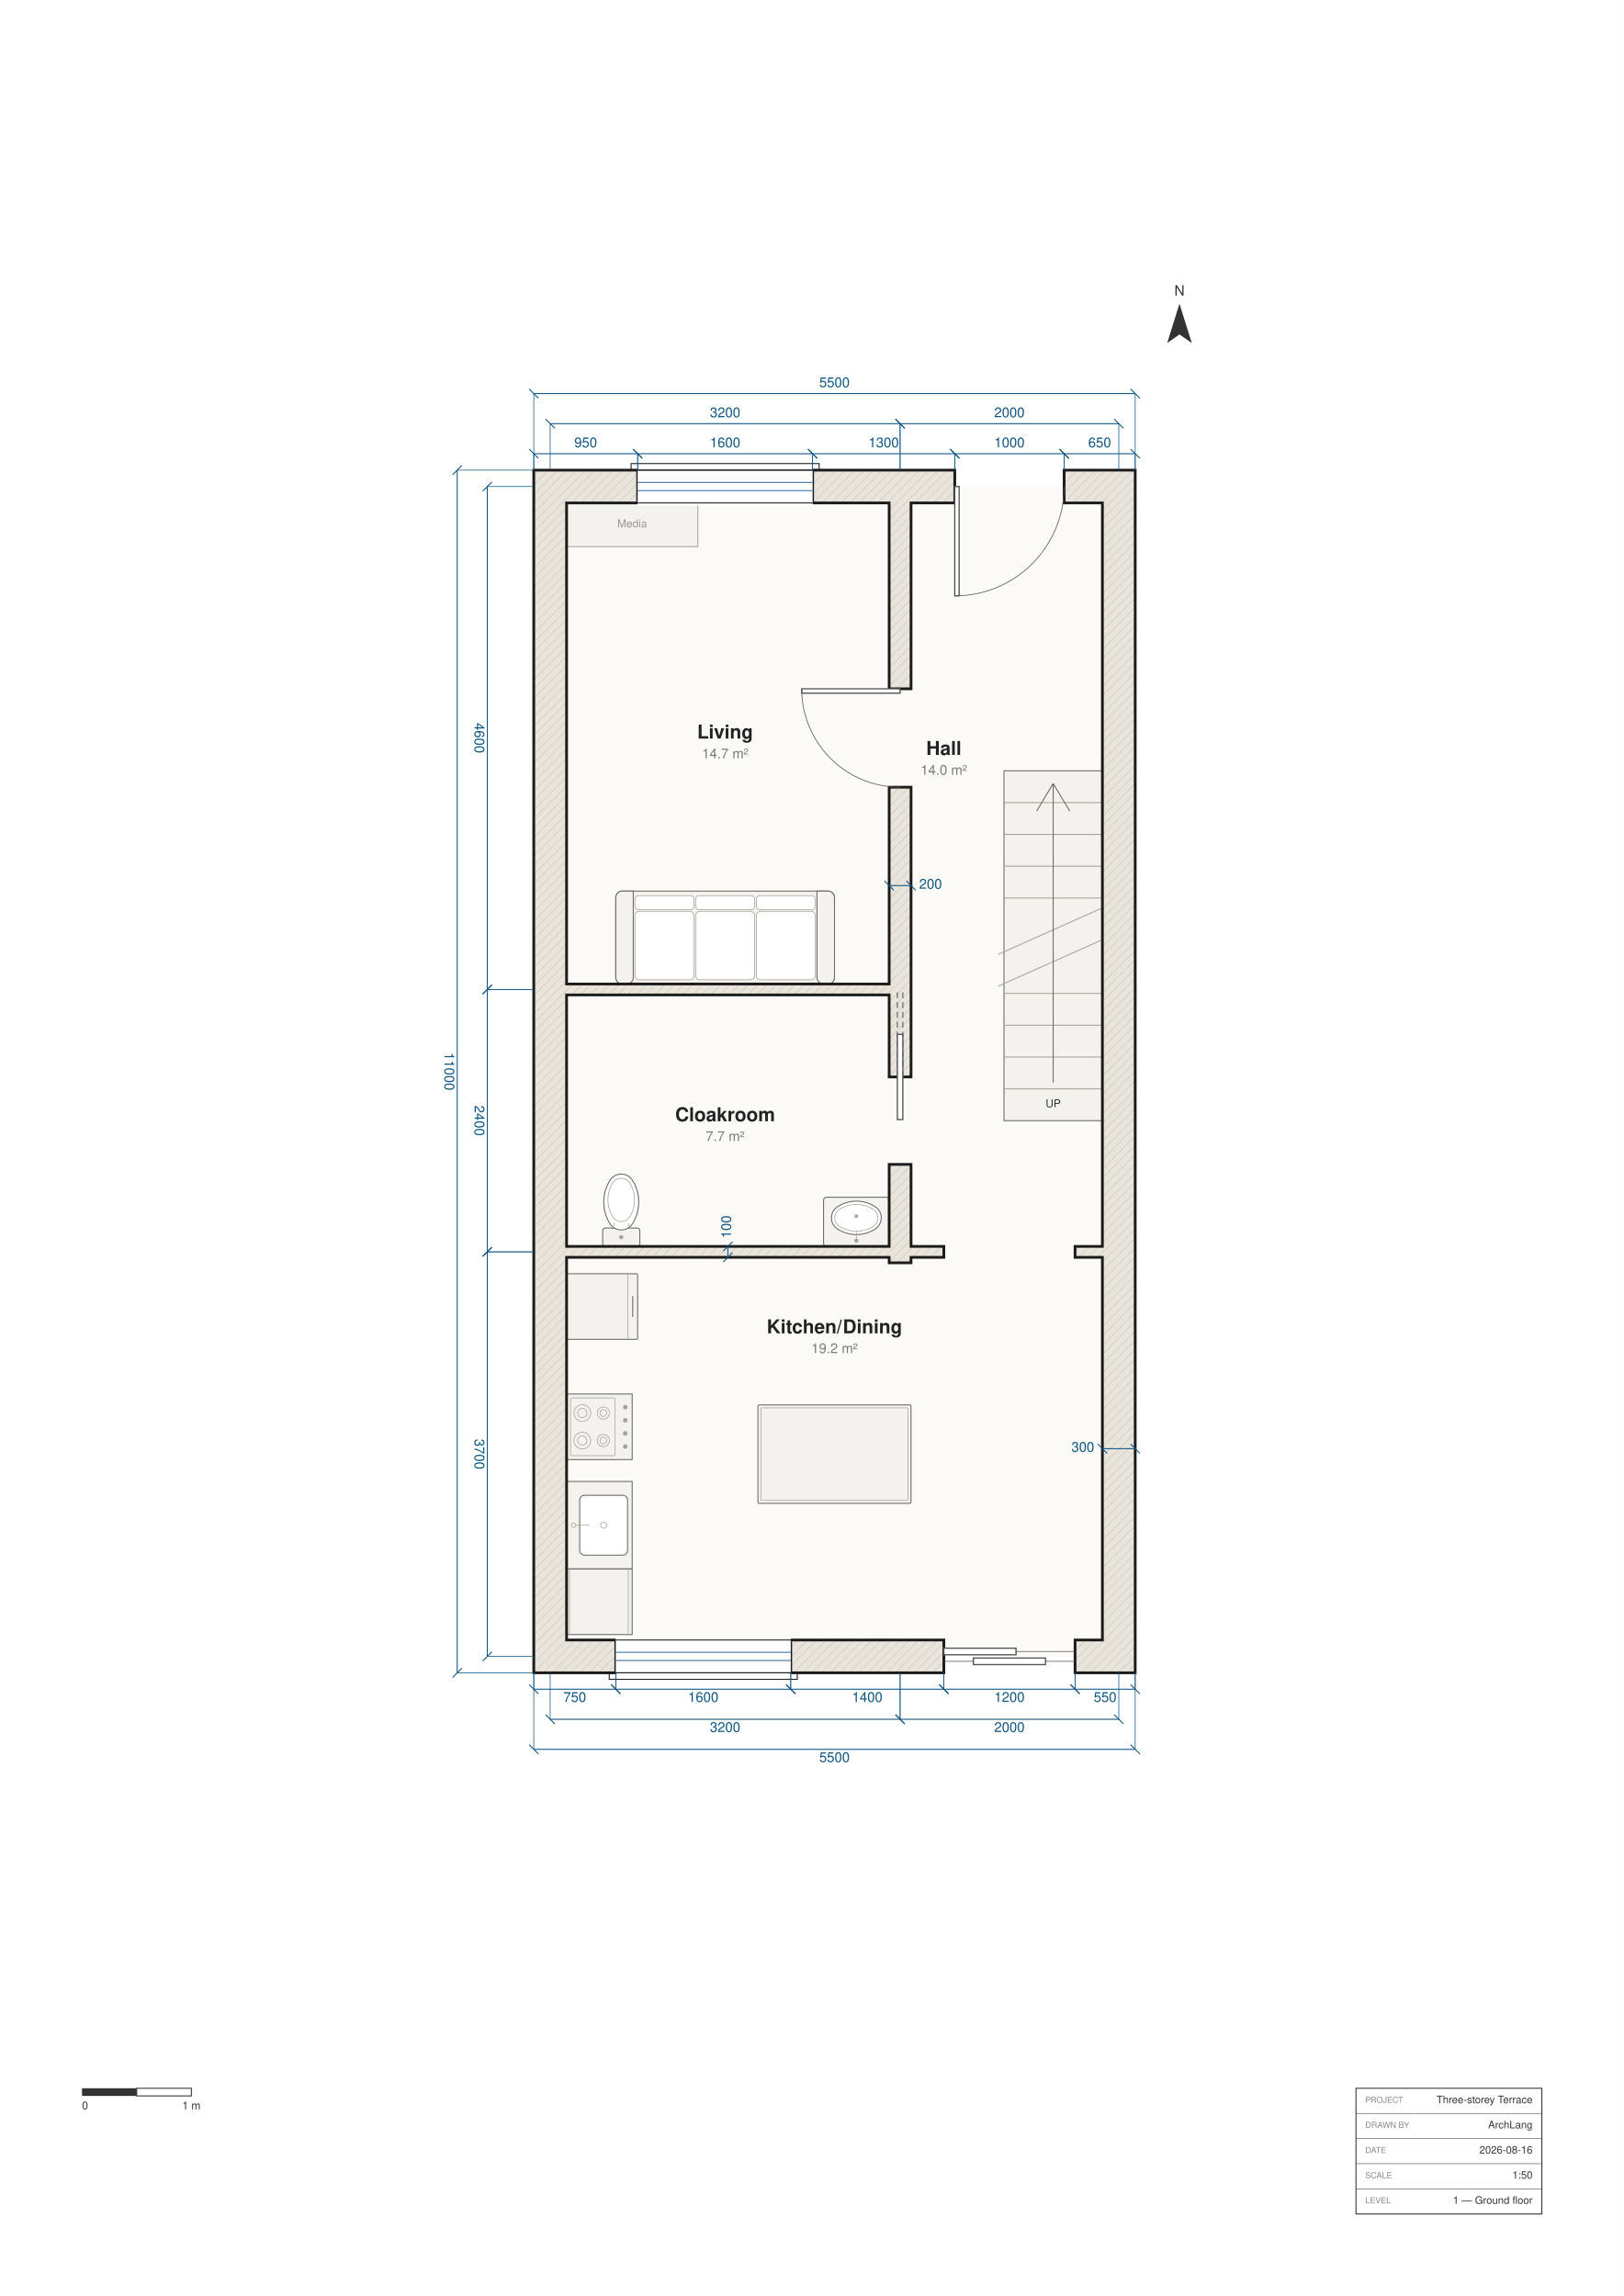
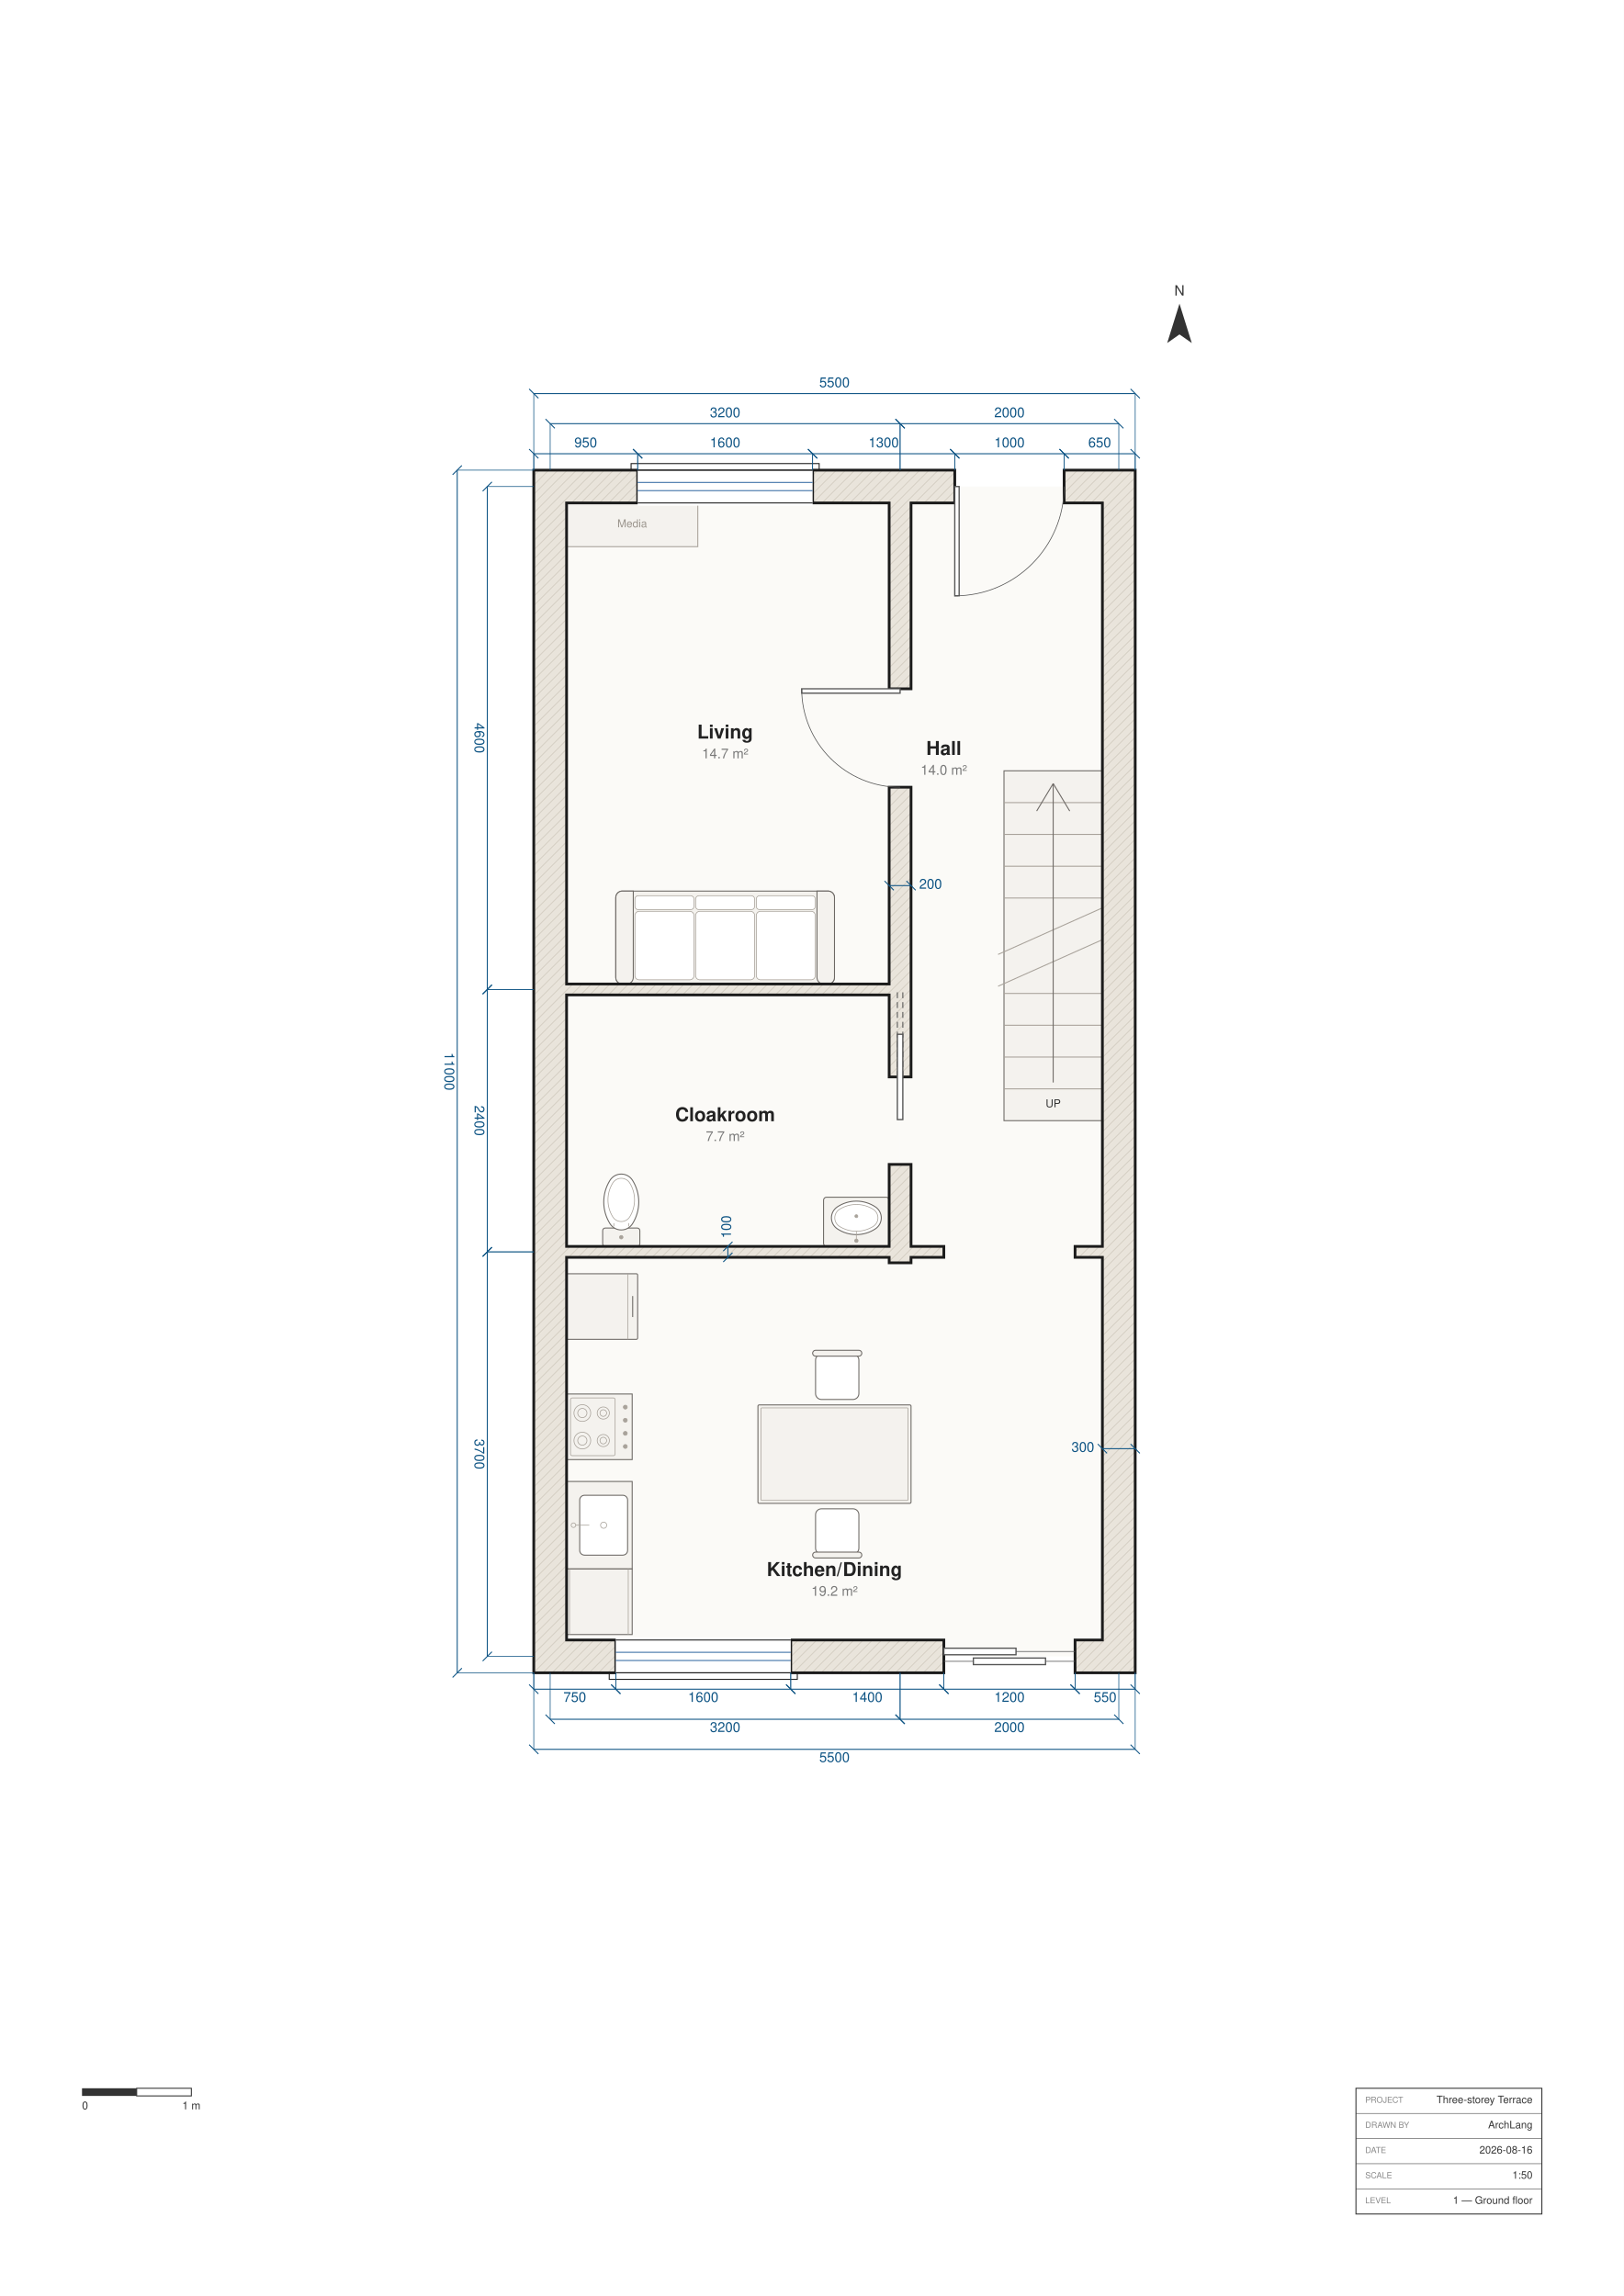
<svg xmlns="http://www.w3.org/2000/svg" width="297mm" height="420mm" viewBox="-5031.25 -4450 14850 21000" font-family="Helvetica, Arial, sans-serif">
  <defs>
    <pattern id="poche" patternUnits="userSpaceOnUse" width="60" height="60" patternTransform="rotate(45)">
      <rect width="60" height="60" fill="#e9e4db" />
      <line x1="0" y1="0" x2="0" y2="60" stroke="#b9b1a4" stroke-width="6.3" />
    </pattern>
  </defs>
  <rect x="-5031.25" y="-4450" width="14850" height="21000" fill="#ffffff" />
  <g id="A-FLOR">
    <polygon points="3200,0 5200,0 5200,7000 3200,7000" fill="#fbfaf7" />
    <polygon points="0,0 3200,0 3200,4600 0,4600" fill="#fbfaf7" />
    <polygon points="0,4600 3200,4600 3200,7000 0,7000" fill="#fbfaf7" />
    <polygon points="0,7000 5200,7000 5200,10700 0,10700" fill="#fbfaf7" />
  </g>
  <g id="A-FURN">
    <polygon points="150,150 1350,150 1350,550 150,550" fill="#f4f2ee" stroke="#a8a29a" stroke-width="9" />
    <text x="750" y="350" font-size="100" fill="#9a948c" text-anchor="middle" dominant-baseline="central">Media</text>
    <path d="M 659.5,3700 L 2540.5,3700 A 59.5 59.5 0 0 1 2600,3759.5 L 2600,4490.5 A 59.5 59.5 0 0 1 2540.5,4550 L 659.5,4550 A 59.5 59.5 0 0 1 600,4490.5 L 600,3759.5 A 59.5 59.5 0 0 1 659.5,3700 Z" fill="#f4f2ee" stroke="#6c6864" stroke-width="9" />
    <path d="M 659.5,3700 L 760,3700 L 760,4490.5 A 59.5 59.5 0 0 1 700.5,4550 L 659.5,4550 A 59.5 59.5 0 0 1 600,4490.5 L 600,3759.5 A 59.5 59.5 0 0 1 659.5,3700 Z" fill="#f4f2ee" stroke="#6c6864" stroke-width="9" />
    <path d="M 2440,3700 L 2540.5,3700 A 59.5 59.5 0 0 1 2600,3759.5 L 2600,4490.5 A 59.5 59.5 0 0 1 2540.5,4550 L 2499.5,4550 A 59.5 59.5 0 0 1 2440,4490.5 L 2440,3700 Z" fill="#f4f2ee" stroke="#6c6864" stroke-width="9" />
    <path d="M 805.05,3742.5 L 1285.15,3742.5 A 29.75 29.75 0 0 1 1314.9,3772.25 L 1314.9,3840.25 A 29.75 29.75 0 0 1 1285.15,3870 L 805.05,3870 A 29.75 29.75 0 0 1 775.3,3840.25 L 775.3,3772.25 A 29.75 29.75 0 0 1 805.05,3742.5 Z" fill="#ffffff" stroke="#a8a29a" stroke-width="6.5" />
    <path d="M 1359.95,3742.5 L 1840.05,3742.5 A 29.75 29.75 0 0 1 1869.8,3772.25 L 1869.8,3840.25 A 29.75 29.75 0 0 1 1840.05,3870 L 1359.95,3870 A 29.75 29.75 0 0 1 1330.2,3840.25 L 1330.2,3772.25 A 29.75 29.75 0 0 1 1359.95,3742.5 Z" fill="#ffffff" stroke="#a8a29a" stroke-width="6.5" />
    <path d="M 1914.85,3742.5 L 2394.95,3742.5 A 29.75 29.75 0 0 1 2424.7,3772.25 L 2424.7,3840.25 A 29.75 29.75 0 0 1 2394.95,3870 L 1914.85,3870 A 29.75 29.75 0 0 1 1885.1,3840.25 L 1885.1,3772.25 A 29.75 29.75 0 0 1 1914.85,3742.5 Z" fill="#ffffff" stroke="#a8a29a" stroke-width="6.5" />
    <path d="M 813.55,3885.3 L 1276.65,3885.3 A 38.25 38.25 0 0 1 1314.9,3923.55 L 1314.9,4473.5 A 38.25 38.25 0 0 1 1276.65,4511.75 L 813.55,4511.75 A 38.25 38.25 0 0 1 775.3,4473.5 L 775.3,3923.55 A 38.25 38.25 0 0 1 813.55,3885.3 Z" fill="#ffffff" stroke="#a8a29a" stroke-width="6.5" />
    <path d="M 1368.45,3885.3 L 1831.55,3885.3 A 38.25 38.25 0 0 1 1869.8,3923.55 L 1869.8,4473.5 A 38.25 38.25 0 0 1 1831.55,4511.75 L 1368.45,4511.75 A 38.25 38.25 0 0 1 1330.2,4473.5 L 1330.2,3923.55 A 38.25 38.25 0 0 1 1368.45,3885.3 Z" fill="#ffffff" stroke="#a8a29a" stroke-width="6.5" />
    <path d="M 1923.35,3885.3 L 2386.45,3885.3 A 38.25 38.25 0 0 1 2424.7,3923.55 L 2424.7,4473.5 A 38.25 38.25 0 0 1 2386.45,4511.75 L 1923.35,4511.75 A 38.25 38.25 0 0 1 1885.1,4473.5 L 1885.1,3923.55 A 38.25 38.25 0 0 1 1923.35,3885.3 Z" fill="#ffffff" stroke="#a8a29a" stroke-width="6.5" />
    <path d="M 796.48,6950 L 503.52,6950 A 23.52 23.52 0 0 1 480,6926.48 L 480,6805.52 A 23.52 23.52 0 0 1 503.52,6782 L 796.48,6782 A 23.52 23.52 0 0 1 820,6805.52 L 820,6926.48 A 23.52 23.52 0 0 1 796.48,6950 Z" fill="#f4f2ee" stroke="#6c6864" stroke-width="9" />
    <path d="M 650,6288.5 A 121.51 121.51 0 0 1 752.98,6345.52 A 373.97 373.97 0 0 1 752.98,6742.48 A 121.51 121.51 0 0 1 650,6799.5 A 121.51 121.51 0 0 1 547.02,6742.48 A 373.97 373.97 0 0 1 547.02,6345.52 A 121.51 121.51 0 0 1 650,6288.5 Z" fill="#ffffff" stroke="#6c6864" stroke-width="9" />
    <path d="M 650,6326.9 A 91.53 91.53 0 0 1 727.99,6370.51 A 294.71 294.71 0 0 1 727.99,6679.09 A 91.53 91.53 0 0 1 650,6722.7 A 91.53 91.53 0 0 1 572.01,6679.09 A 294.71 294.71 0 0 1 572.01,6370.51 A 91.53 91.53 0 0 1 650,6326.9 Z" fill="#ffffff" stroke="#a8a29a" stroke-width="6.5" />
    <line x1="718" y1="6767.18" x2="718" y2="6737.53" stroke="#a8a29a" stroke-width="6.5" />
    <line x1="582" y1="6767.18" x2="582" y2="6737.53" stroke="#a8a29a" stroke-width="6.5" />
    <circle cx="650" cy="6866" r="16" fill="#a8a29a" stroke="#a8a29a" stroke-width="6.5" />
    <path d="M 3073,6950 L 2527,6950 A 27 27 0 0 1 2500,6923 L 2500,6527 A 27 27 0 0 1 2527,6500 L 3073,6500 A 27 27 0 0 1 3100,6527 L 3100,6923 A 27 27 0 0 1 3073,6950 Z" fill="#f4f2ee" stroke="#6c6864" stroke-width="9" />
    <path d="M 2572,6689 A 120.17 120.17 0 0 1 2625.21,6589.21 A 313.68 313.68 0 0 1 2974.79,6589.21 A 120.17 120.17 0 0 1 3028,6689 A 120.17 120.17 0 0 1 2974.79,6788.79 A 313.68 313.68 0 0 1 2625.21,6788.79 A 120.17 120.17 0 0 1 2572,6689 Z" fill="#ffffff" stroke="#6c6864" stroke-width="9" />
    <path d="M 2602.6,6689 A 92.52 92.52 0 0 1 2646.37,6610.37 A 291.54 291.54 0 0 1 2953.63,6610.37 A 92.52 92.52 0 0 1 2997.4,6689 A 92.52 92.52 0 0 1 2953.63,6767.63 A 291.54 291.54 0 0 1 2646.37,6767.63 A 92.52 92.52 0 0 1 2602.6,6689 Z" fill="#ffffff" stroke="#a8a29a" stroke-width="6.5" />
    <circle cx="2800" cy="6898.25" r="15.75" fill="#a8a29a" stroke="#a8a29a" stroke-width="6.5" />
    <line x1="2800" y1="6898.25" x2="2800" y2="6810.5" stroke="#a8a29a" stroke-width="6.5" />
    <circle cx="2800" cy="6673.7" r="13.5" fill="#a8a29a" stroke="#a8a29a" stroke-width="6.5" />
    <polygon points="150,9900 150,9100 750,9100 750,9900" fill="#f4f2ee" stroke="#6c6864" stroke-width="9" />
    <path d="M 270,9729.95 L 270,9270.05 A 43.8 43.8 0 0 1 313.8,9226.25 L 664.2,9226.25 A 43.8 43.8 0 0 1 708,9270.05 L 708,9729.95 A 43.8 43.8 0 0 1 664.2,9773.75 L 313.8,9773.75 A 43.8 43.8 0 0 1 270,9729.95 Z" fill="#ffffff" stroke="#6c6864" stroke-width="9" />
    <circle cx="489" cy="9500" r="28.47" fill="#ffffff" stroke="#a8a29a" stroke-width="6.5" />
    <circle cx="213" cy="9500" r="21" fill="none" stroke="#a8a29a" stroke-width="6.5" />
    <line x1="234" y1="9500" x2="357.6" y2="9500" stroke="#a8a29a" stroke-width="6.5" />
    <polygon points="150,8900 150,8300 750,8300 750,8900" fill="#f4f2ee" stroke="#6c6864" stroke-width="9" />
    <path d="M 186,8849 L 186,8351 A 15 15 0 0 1 201,8336 L 579,8336 A 15 15 0 0 1 594,8351 L 594,8849 A 15 15 0 0 1 579,8864 L 201,8864 A 15 15 0 0 1 186,8849 Z" fill="none" stroke="#a8a29a" stroke-width="6.5" />
    <circle cx="294.12" cy="8725.88" r="76.7" fill="none" stroke="#a8a29a" stroke-width="6.5" />
    <circle cx="294.12" cy="8725.88" r="42.19" fill="none" stroke="#a8a29a" stroke-width="6.5" />
    <circle cx="294.12" cy="8474.12" r="76.7" fill="none" stroke="#a8a29a" stroke-width="6.5" />
    <circle cx="294.12" cy="8474.12" r="42.19" fill="none" stroke="#a8a29a" stroke-width="6.5" />
    <circle cx="485.88" cy="8725.88" r="55.61" fill="none" stroke="#a8a29a" stroke-width="6.5" />
    <circle cx="485.88" cy="8725.88" r="30.59" fill="none" stroke="#a8a29a" stroke-width="6.5" />
    <circle cx="485.88" cy="8474.12" r="55.61" fill="none" stroke="#a8a29a" stroke-width="6.5" />
    <circle cx="485.88" cy="8474.12" r="30.59" fill="none" stroke="#a8a29a" stroke-width="6.5" />
    <circle cx="687" cy="8780" r="18" fill="#a8a29a" stroke="#a8a29a" stroke-width="6.5" />
    <circle cx="687" cy="8660" r="18" fill="#a8a29a" stroke="#a8a29a" stroke-width="6.5" />
    <circle cx="687" cy="8540" r="18" fill="#a8a29a" stroke="#a8a29a" stroke-width="6.5" />
    <circle cx="687" cy="8420" r="18" fill="#a8a29a" stroke="#a8a29a" stroke-width="6.5" />
    <path d="M 150,7788 L 150,7212 A 12 12 0 0 1 162,7200 L 788,7200 A 12 12 0 0 1 800,7212 L 800,7788 A 12 12 0 0 1 788,7800 L 162,7800 A 12 12 0 0 1 150,7788 Z" fill="#f4f2ee" stroke="#6c6864" stroke-width="9" />
    <line x1="709" y1="7800" x2="709" y2="7200" stroke="#a8a29a" stroke-width="6.5" />
    <line x1="754.5" y1="7596" x2="754.5" y2="7404" stroke="#6c6864" stroke-width="9" />
    <polygon points="150,10500 150,9900 750,9900 750,10500" fill="#f4f2ee" stroke="#6c6864" stroke-width="9" />
    <line x1="177" y1="10500" x2="177" y2="9900" stroke="#a8a29a" stroke-width="6.5" />
    <line x1="714" y1="10500" x2="714" y2="9900" stroke="#a8a29a" stroke-width="6.5" />
    <path d="M 1910.8,8400 L 3289.2,8400 A 10.8 10.8 0 0 1 3300,8410.8 L 3300,9289.2 A 10.8 10.8 0 0 1 3289.2,9300 L 1910.8,9300 A 10.8 10.8 0 0 1 1900,9289.2 L 1900,8410.8 A 10.8 10.8 0 0 1 1910.8,8400 Z" fill="#f4f2ee" stroke="#6c6864" stroke-width="9" />
    <path d="M 1934.2,8427 L 3265.8,8427 A 7.2 7.2 0 0 1 3273,8434.2 L 3273,9265.8 A 7.2 7.2 0 0 1 3265.8,9273 L 1934.2,9273 A 7.2 7.2 0 0 1 1927,9265.8 L 1927,8434.2 A 7.2 7.2 0 0 1 1934.2,8427 Z" fill="none" stroke="#a8a29a" stroke-width="6.5" />
+     <path d="M 2481,7936 L 2769,7936 A 54 54 0 0 1 2823,7990 L 2823,8296 A 54 54 0 0 1 2769,8350 L 2481,8350 A 54 54 0 0 1 2427,8296 L 2427,7990 A 54 54 0 0 1 2481,7936 Z" fill="#ffffff" stroke="#6c6864" stroke-width="9" />
+     <path d="M 2427,7900 L 2823,7900 A 27 27 0 0 1 2850,7927 A 27 27 0 0 1 2823,7954 L 2427,7954 A 27 27 0 0 1 2400,7927 A 27 27 0 0 1 2427,7900 Z" fill="#f4f2ee" stroke="#6c6864" stroke-width="9" />
+     <path d="M 2769,9764 L 2481,9764 A 54 54 0 0 1 2427,9710 L 2427,9404 A 54 54 0 0 1 2481,9350 L 2769,9350 A 54 54 0 0 1 2823,9404 L 2823,9710 A 54 54 0 0 1 2769,9764 Z" fill="#ffffff" stroke="#6c6864" stroke-width="9" />
+     <path d="M 2823,9800 L 2427,9800 A 27 27 0 0 1 2400,9773 A 27 27 0 0 1 2427,9746 L 2823,9746 A 27 27 0 0 1 2850,9773 A 27 27 0 0 1 2823,9800 Z" fill="#f4f2ee" stroke="#6c6864" stroke-width="9" />
  </g>
  <g id="A-FLOR-STRS">
    <polygon points="4150,2600 5050,2600 5050,5800 4150,5800" fill="#f4f2ee" stroke="#6c6864" stroke-width="9" />
    <line x1="4096" y1="4570.45" x2="5104" y2="4120.45" stroke="#a8a29a" stroke-width="9" />
    <line x1="4096" y1="4279.55" x2="5104" y2="3829.55" stroke="#a8a29a" stroke-width="9" />
    <line x1="4150" y1="5509.09" x2="5050" y2="5509.09" stroke="#a8a29a" stroke-width="9" />
    <line x1="4150" y1="5218.18" x2="5050" y2="5218.18" stroke="#a8a29a" stroke-width="9" />
    <line x1="4150" y1="4927.27" x2="5050" y2="4927.27" stroke="#a8a29a" stroke-width="9" />
    <line x1="4150" y1="4636.36" x2="5050" y2="4636.36" stroke="#a8a29a" stroke-width="9" />
    <line x1="4150" y1="3763.64" x2="5050" y2="3763.64" stroke="#a8a29a" stroke-width="9" />
    <line x1="4150" y1="3472.73" x2="5050" y2="3472.73" stroke="#a8a29a" stroke-width="9" />
    <line x1="4150" y1="3181.82" x2="5050" y2="3181.82" stroke="#a8a29a" stroke-width="9" />
    <line x1="4150" y1="2890.91" x2="5050" y2="2890.91" stroke="#a8a29a" stroke-width="9" />
    <line x1="4600" y1="5450.91" x2="4600" y2="2716.36" stroke="#6c6864" stroke-width="9" />
    <line x1="4600" y1="2716.36" x2="4751.2" y2="2968.36" stroke="#6c6864" stroke-width="9" />
    <line x1="4600" y1="2716.36" x2="4448.8" y2="2968.36" stroke="#6c6864" stroke-width="9" />
    <text x="4600" y="5654.55" font-size="100" fill="#333333" text-anchor="middle" dominant-baseline="central">UP</text>
  </g>
  <g id="A-WALL">
    <path d="M -150,-150 L 800,-150 L 800,150 L 150,150 L 150,4550 L 3100,4550 L 3100,2750 L 3300,2750 L 3300,5400 L 3100,5400 L 3100,4650 L 150,4650 L 150,6950 L 3100,6950 L 3100,6200 L 3300,6200 L 3300,6950 L 3600,6950 L 3600,7050 L 3300,7050 L 3300,7100 L 3100,7100 L 3100,7050 L 150,7050 L 150,10550 L 600,10550 L 600,10850 L -150,10850 Z M 2200,10550 L 3600,10550 L 3600,10850 L 2200,10850 Z M 2400,-150 L 3700,-150 L 3700,150 L 3300,150 L 3300,1850 L 3100,1850 L 3100,150 L 2400,150 Z M 4700,-150 L 5350,-150 L 5350,10850 L 4800,10850 L 4800,10550 L 5050,10550 L 5050,7050 L 4800,7050 L 4800,6950 L 5050,6950 L 5050,150 L 4700,150 Z" fill="url(#poche)" fill-rule="nonzero" />
    <path d="M -150,-150 L 800,-150 L 800,150 L 150,150 L 150,4550 L 3100,4550 L 3100,2750 L 3300,2750 L 3300,5400 L 3100,5400 L 3100,4650 L 150,4650 L 150,6950 L 3100,6950 L 3100,6200 L 3300,6200 L 3300,6950 L 3600,6950 L 3600,7050 L 3300,7050 L 3300,7100 L 3100,7100 L 3100,7050 L 150,7050 L 150,10550 L 600,10550 L 600,10850 L -150,10850 Z M 2200,10550 L 3600,10550 L 3600,10850 L 2200,10850 Z M 2400,-150 L 3700,-150 L 3700,150 L 3300,150 L 3300,1850 L 3100,1850 L 3100,150 L 2400,150 Z M 4700,-150 L 5350,-150 L 5350,10850 L 4800,10850 L 4800,10550 L 5050,10550 L 5050,7050 L 4800,7050 L 4800,6950 L 5050,6950 L 5050,150 L 4700,150 Z" fill="none" stroke="#1b1b1b" stroke-width="25" stroke-linejoin="miter" stroke-miterlimit="4" />
  </g>
  <g id="A-DOOR">
    <polygon points="3700,150 4700,150 4700,-150 3700,-150" fill="none" />
    <polygon points="3700,0 3700,1000 3740,999.2 3740,0" fill="#ffffff" stroke="#555555" stroke-width="11.7" />
    <path d="M 3700,1000 A 1000 1000 0 0 0 4700,0" fill="none" stroke="#555555" stroke-width="6.5" />
    <polygon points="3100,1850 3100,2750 3300,2750 3300,1850" fill="none" />
    <polygon points="3200,1850 2300,1850 2300.89,1890 3200,1890" fill="#ffffff" stroke="#555555" stroke-width="11.7" />
    <path d="M 2300,1850 A 900 900 0 0 0 3200,2750" fill="none" stroke="#555555" stroke-width="6.5" />
    <polygon points="3100,5400 3100,6200 3300,6200 3300,5400" fill="none" />
    <line x1="3175" y1="5400" x2="3175" y2="4600" stroke="#555555" stroke-width="9" stroke-dasharray="54 36" />
    <line x1="3225" y1="5400" x2="3225" y2="4600" stroke="#555555" stroke-width="9" stroke-dasharray="54 36" />
    <polygon points="3225,5010 3225,5790 3175,5790 3175,5010" fill="#ffffff" stroke="#555555" stroke-width="11.7" />
    <polygon points="4800,10550 3600,10550 3600,10850 4800,10850" fill="none" />
    <line x1="4800" y1="10655" x2="3600" y2="10655" stroke="#555555" stroke-width="6.5" />
    <line x1="4800" y1="10745" x2="3600" y2="10745" stroke="#555555" stroke-width="6.5" />
    <polygon points="4260,10685 3600,10685 3600,10625 4260,10625" fill="#ffffff" stroke="#555555" stroke-width="11.7" />
    <polygon points="4530,10775 3870,10775 3870,10715 4530,10715" fill="#ffffff" stroke="#555555" stroke-width="11.7" />
    <polygon points="3600,7050 4800,7050 4800,6950 3600,6950" fill="none" />
  </g>
  <g id="A-GLAZ">
    <polygon points="800,175 2400,175 2400,-175 800,-175" fill="#ffffff" />
    <line x1="800" y1="150" x2="2400" y2="150" stroke="#1b1b1b" stroke-width="9" />
    <line x1="800" y1="-150" x2="2400" y2="-150" stroke="#1b1b1b" stroke-width="9" />
    <line x1="800" y1="37.5" x2="2400" y2="37.5" stroke="#3a6ea5" stroke-width="9" />
    <line x1="800" y1="-37.5" x2="2400" y2="-37.5" stroke="#3a6ea5" stroke-width="9" />
    <polygon points="740,-150 740,-210 2460,-210 2460,-150" fill="none" stroke="#1b1b1b" stroke-width="9" />
    <polygon points="2200,10525 600,10525 600,10875 2200,10875" fill="#ffffff" />
    <line x1="2200" y1="10550" x2="600" y2="10550" stroke="#1b1b1b" stroke-width="9" />
    <line x1="2200" y1="10850" x2="600" y2="10850" stroke="#1b1b1b" stroke-width="9" />
    <line x1="2200" y1="10662.5" x2="600" y2="10662.5" stroke="#3a6ea5" stroke-width="9" />
    <line x1="2200" y1="10737.5" x2="600" y2="10737.5" stroke="#3a6ea5" stroke-width="9" />
    <polygon points="2260,10850 2260,10910 540,10910 540,10850" fill="none" stroke="#1b1b1b" stroke-width="9" />
  </g>
  <g id="A-ANNO-TEXT">
    <text x="3600" y="2415" font-size="175" fill="#222222" text-anchor="middle" dominant-baseline="central" font-weight="600">Hall</text>
    <text x="3600" y="2607.5" font-size="125" fill="#7a7a7a" text-anchor="middle" dominant-baseline="central">14.0 m²</text>
    <text x="1600" y="2265" font-size="175" fill="#222222" text-anchor="middle" dominant-baseline="central" font-weight="600">Living</text>
    <text x="1600" y="2457.5" font-size="125" fill="#7a7a7a" text-anchor="middle" dominant-baseline="central">14.7 m²</text>
    <text x="1600" y="5765" font-size="175" fill="#222222" text-anchor="middle" dominant-baseline="central" font-weight="600">Cloakroom</text>
    <text x="1600" y="5957.5" font-size="125" fill="#7a7a7a" text-anchor="middle" dominant-baseline="central">7.7 m²</text>
-     <text x="2600" y="7705" font-size="175" fill="#222222" text-anchor="middle" dominant-baseline="central" font-weight="600">Kitchen/Dining</text>
-     <text x="2600" y="7897.5" font-size="125" fill="#7a7a7a" text-anchor="middle" dominant-baseline="central">19.2 m²</text>
+     <text x="2600" y="9925" font-size="175" fill="#222222" text-anchor="middle" dominant-baseline="central" font-weight="600">Kitchen/Dining</text>
+     <text x="2600" y="10117.5" font-size="125" fill="#7a7a7a" text-anchor="middle" dominant-baseline="central">19.2 m²</text>
  </g>
  <g id="A-ANNO-DIMS">
    <line x1="-150" y1="10850" x2="-150" y2="11000" stroke="#0E5484" stroke-width="6.3" />
    <line x1="600" y1="10850" x2="600" y2="11000" stroke="#0E5484" stroke-width="6.3" />
    <line x1="-150" y1="11000" x2="600" y2="11000" stroke="#0E5484" stroke-width="9" />
    <line x1="-107.57" y1="11042.43" x2="-192.43" y2="10957.57" stroke="#0E5484" stroke-width="9" />
    <line x1="642.43" y1="11042.43" x2="557.57" y2="10957.57" stroke="#0E5484" stroke-width="9" />
    <text x="225" y="11087.5" font-size="125" fill="#0E5484" text-anchor="middle" dominant-baseline="central" transform="rotate(0 225 11087.5)">750</text>
    <line x1="600" y1="10850" x2="600" y2="11000" stroke="#0E5484" stroke-width="6.3" />
    <line x1="2200" y1="10850" x2="2200" y2="11000" stroke="#0E5484" stroke-width="6.3" />
    <line x1="600" y1="11000" x2="2200" y2="11000" stroke="#0E5484" stroke-width="9" />
    <line x1="642.43" y1="11042.43" x2="557.57" y2="10957.57" stroke="#0E5484" stroke-width="9" />
    <line x1="2242.43" y1="11042.43" x2="2157.57" y2="10957.57" stroke="#0E5484" stroke-width="9" />
    <text x="1400" y="11087.5" font-size="125" fill="#0E5484" text-anchor="middle" dominant-baseline="central" transform="rotate(0 1400 11087.5)">1600</text>
    <line x1="2200" y1="10850" x2="2200" y2="11000" stroke="#0E5484" stroke-width="6.3" />
    <line x1="3600" y1="10850" x2="3600" y2="11000" stroke="#0E5484" stroke-width="6.3" />
    <line x1="2200" y1="11000" x2="3600" y2="11000" stroke="#0E5484" stroke-width="9" />
    <line x1="2242.43" y1="11042.43" x2="2157.57" y2="10957.57" stroke="#0E5484" stroke-width="9" />
    <line x1="3642.43" y1="11042.43" x2="3557.57" y2="10957.57" stroke="#0E5484" stroke-width="9" />
    <text x="2900" y="11087.5" font-size="125" fill="#0E5484" text-anchor="middle" dominant-baseline="central" transform="rotate(0 2900 11087.5)">1400</text>
    <line x1="3600" y1="10850" x2="3600" y2="11000" stroke="#0E5484" stroke-width="6.3" />
    <line x1="4800" y1="10850" x2="4800" y2="11000" stroke="#0E5484" stroke-width="6.3" />
    <line x1="3600" y1="11000" x2="4800" y2="11000" stroke="#0E5484" stroke-width="9" />
    <line x1="3642.43" y1="11042.43" x2="3557.57" y2="10957.57" stroke="#0E5484" stroke-width="9" />
    <line x1="4842.43" y1="11042.43" x2="4757.57" y2="10957.57" stroke="#0E5484" stroke-width="9" />
    <text x="4200" y="11087.5" font-size="125" fill="#0E5484" text-anchor="middle" dominant-baseline="central" transform="rotate(0 4200 11087.5)">1200</text>
    <line x1="4800" y1="10850" x2="4800" y2="11000" stroke="#0E5484" stroke-width="6.3" />
    <line x1="5350" y1="10850" x2="5350" y2="11000" stroke="#0E5484" stroke-width="6.3" />
    <line x1="4800" y1="11000" x2="5350" y2="11000" stroke="#0E5484" stroke-width="9" />
    <line x1="4842.43" y1="11042.43" x2="4757.57" y2="10957.57" stroke="#0E5484" stroke-width="9" />
    <line x1="5392.43" y1="11042.43" x2="5307.57" y2="10957.57" stroke="#0E5484" stroke-width="9" />
    <text x="5075" y="11087.5" font-size="125" fill="#0E5484" text-anchor="middle" dominant-baseline="central" transform="rotate(0 5075 11087.5)">550</text>
    <line x1="0" y1="10850" x2="0" y2="11275" stroke="#0E5484" stroke-width="6.3" />
    <line x1="3200" y1="10850" x2="3200" y2="11275" stroke="#0E5484" stroke-width="6.3" />
    <line x1="0" y1="11275" x2="3200" y2="11275" stroke="#0E5484" stroke-width="9" />
    <line x1="42.43" y1="11317.43" x2="-42.43" y2="11232.57" stroke="#0E5484" stroke-width="9" />
    <line x1="3242.43" y1="11317.43" x2="3157.57" y2="11232.57" stroke="#0E5484" stroke-width="9" />
    <text x="1600" y="11362.5" font-size="125" fill="#0E5484" text-anchor="middle" dominant-baseline="central" transform="rotate(0 1600 11362.5)">3200</text>
    <line x1="3200" y1="10850" x2="3200" y2="11275" stroke="#0E5484" stroke-width="6.3" />
    <line x1="5200" y1="10850" x2="5200" y2="11275" stroke="#0E5484" stroke-width="6.3" />
    <line x1="3200" y1="11275" x2="5200" y2="11275" stroke="#0E5484" stroke-width="9" />
    <line x1="3242.43" y1="11317.43" x2="3157.57" y2="11232.57" stroke="#0E5484" stroke-width="9" />
    <line x1="5242.43" y1="11317.43" x2="5157.57" y2="11232.57" stroke="#0E5484" stroke-width="9" />
    <text x="4200" y="11362.5" font-size="125" fill="#0E5484" text-anchor="middle" dominant-baseline="central" transform="rotate(0 4200 11362.5)">2000</text>
    <line x1="-150" y1="10850" x2="-150" y2="11550" stroke="#0E5484" stroke-width="6.3" />
    <line x1="5350" y1="10850" x2="5350" y2="11550" stroke="#0E5484" stroke-width="6.3" />
    <line x1="-150" y1="11550" x2="5350" y2="11550" stroke="#0E5484" stroke-width="9" />
    <line x1="-107.57" y1="11592.43" x2="-192.43" y2="11507.57" stroke="#0E5484" stroke-width="9" />
    <line x1="5392.43" y1="11592.43" x2="5307.57" y2="11507.57" stroke="#0E5484" stroke-width="9" />
    <text x="2600" y="11637.5" font-size="125" fill="#0E5484" text-anchor="middle" dominant-baseline="central" transform="rotate(0 2600 11637.5)">5500</text>
    <line x1="-150" y1="0" x2="-575" y2="0" stroke="#0E5484" stroke-width="6.3" />
    <line x1="-150" y1="4600" x2="-575" y2="4600" stroke="#0E5484" stroke-width="6.3" />
    <line x1="-575" y1="0" x2="-575" y2="4600" stroke="#0E5484" stroke-width="9" />
    <line x1="-617.43" y1="42.43" x2="-532.57" y2="-42.43" stroke="#0E5484" stroke-width="9" />
    <line x1="-617.43" y1="4642.43" x2="-532.57" y2="4557.57" stroke="#0E5484" stroke-width="9" />
    <text x="-662.5" y="2300" font-size="125" fill="#0E5484" text-anchor="middle" dominant-baseline="central" transform="rotate(90 -662.5 2300)">4600</text>
    <line x1="-150" y1="4600" x2="-575" y2="4600" stroke="#0E5484" stroke-width="6.3" />
    <line x1="-150" y1="7000" x2="-575" y2="7000" stroke="#0E5484" stroke-width="6.3" />
    <line x1="-575" y1="4600" x2="-575" y2="7000" stroke="#0E5484" stroke-width="9" />
    <line x1="-617.43" y1="4642.43" x2="-532.57" y2="4557.57" stroke="#0E5484" stroke-width="9" />
    <line x1="-617.43" y1="7042.43" x2="-532.57" y2="6957.57" stroke="#0E5484" stroke-width="9" />
    <text x="-662.5" y="5800" font-size="125" fill="#0E5484" text-anchor="middle" dominant-baseline="central" transform="rotate(90 -662.5 5800)">2400</text>
    <line x1="-150" y1="7000" x2="-575" y2="7000" stroke="#0E5484" stroke-width="6.3" />
    <line x1="-150" y1="10700" x2="-575" y2="10700" stroke="#0E5484" stroke-width="6.3" />
    <line x1="-575" y1="7000" x2="-575" y2="10700" stroke="#0E5484" stroke-width="9" />
    <line x1="-617.43" y1="7042.43" x2="-532.57" y2="6957.57" stroke="#0E5484" stroke-width="9" />
    <line x1="-617.43" y1="10742.43" x2="-532.57" y2="10657.57" stroke="#0E5484" stroke-width="9" />
    <text x="-662.5" y="8850" font-size="125" fill="#0E5484" text-anchor="middle" dominant-baseline="central" transform="rotate(90 -662.5 8850)">3700</text>
    <line x1="-150" y1="-150" x2="-850" y2="-150" stroke="#0E5484" stroke-width="6.3" />
    <line x1="-150" y1="10850" x2="-850" y2="10850" stroke="#0E5484" stroke-width="6.3" />
    <line x1="-850" y1="-150" x2="-850" y2="10850" stroke="#0E5484" stroke-width="9" />
    <line x1="-892.43" y1="-107.57" x2="-807.57" y2="-192.43" stroke="#0E5484" stroke-width="9" />
    <line x1="-892.43" y1="10892.43" x2="-807.57" y2="10807.57" stroke="#0E5484" stroke-width="9" />
    <text x="-937.5" y="5350" font-size="125" fill="#0E5484" text-anchor="middle" dominant-baseline="central" transform="rotate(90 -937.5 5350)">11000</text>
    <line x1="800" y1="-150" x2="800" y2="-300" stroke="#0E5484" stroke-width="6.3" />
    <line x1="-150" y1="-150" x2="-150" y2="-300" stroke="#0E5484" stroke-width="6.3" />
    <line x1="800" y1="-300" x2="-150" y2="-300" stroke="#0E5484" stroke-width="9" />
    <line x1="757.57" y1="-342.43" x2="842.43" y2="-257.57" stroke="#0E5484" stroke-width="9" />
    <line x1="-192.43" y1="-342.43" x2="-107.57" y2="-257.57" stroke="#0E5484" stroke-width="9" />
    <text x="325" y="-387.5" font-size="125" fill="#0E5484" text-anchor="middle" dominant-baseline="central" transform="rotate(0 325 -387.5)">950</text>
    <line x1="2400" y1="-150" x2="2400" y2="-300" stroke="#0E5484" stroke-width="6.3" />
    <line x1="800" y1="-150" x2="800" y2="-300" stroke="#0E5484" stroke-width="6.3" />
    <line x1="2400" y1="-300" x2="800" y2="-300" stroke="#0E5484" stroke-width="9" />
    <line x1="2357.57" y1="-342.43" x2="2442.43" y2="-257.57" stroke="#0E5484" stroke-width="9" />
    <line x1="757.57" y1="-342.43" x2="842.43" y2="-257.57" stroke="#0E5484" stroke-width="9" />
    <text x="1600" y="-387.5" font-size="125" fill="#0E5484" text-anchor="middle" dominant-baseline="central" transform="rotate(0 1600 -387.5)">1600</text>
    <line x1="3700" y1="-150" x2="3700" y2="-300" stroke="#0E5484" stroke-width="6.3" />
    <line x1="2400" y1="-150" x2="2400" y2="-300" stroke="#0E5484" stroke-width="6.3" />
    <line x1="3700" y1="-300" x2="2400" y2="-300" stroke="#0E5484" stroke-width="9" />
    <line x1="3657.57" y1="-342.43" x2="3742.43" y2="-257.57" stroke="#0E5484" stroke-width="9" />
    <line x1="2357.57" y1="-342.43" x2="2442.43" y2="-257.57" stroke="#0E5484" stroke-width="9" />
    <text x="3050" y="-387.5" font-size="125" fill="#0E5484" text-anchor="middle" dominant-baseline="central" transform="rotate(0 3050 -387.5)">1300</text>
    <line x1="4700" y1="-150" x2="4700" y2="-300" stroke="#0E5484" stroke-width="6.3" />
    <line x1="3700" y1="-150" x2="3700" y2="-300" stroke="#0E5484" stroke-width="6.3" />
    <line x1="4700" y1="-300" x2="3700" y2="-300" stroke="#0E5484" stroke-width="9" />
    <line x1="4657.57" y1="-342.43" x2="4742.43" y2="-257.57" stroke="#0E5484" stroke-width="9" />
    <line x1="3657.57" y1="-342.43" x2="3742.43" y2="-257.57" stroke="#0E5484" stroke-width="9" />
    <text x="4200" y="-387.5" font-size="125" fill="#0E5484" text-anchor="middle" dominant-baseline="central" transform="rotate(0 4200 -387.5)">1000</text>
    <line x1="5350" y1="-150" x2="5350" y2="-300" stroke="#0E5484" stroke-width="6.3" />
    <line x1="4700" y1="-150" x2="4700" y2="-300" stroke="#0E5484" stroke-width="6.3" />
    <line x1="5350" y1="-300" x2="4700" y2="-300" stroke="#0E5484" stroke-width="9" />
    <line x1="5307.57" y1="-342.43" x2="5392.43" y2="-257.57" stroke="#0E5484" stroke-width="9" />
    <line x1="4657.57" y1="-342.43" x2="4742.43" y2="-257.57" stroke="#0E5484" stroke-width="9" />
    <text x="5025" y="-387.5" font-size="125" fill="#0E5484" text-anchor="middle" dominant-baseline="central" transform="rotate(0 5025 -387.5)">650</text>
    <line x1="3200" y1="-150" x2="3200" y2="-575" stroke="#0E5484" stroke-width="6.3" />
    <line x1="0" y1="-150" x2="0" y2="-575" stroke="#0E5484" stroke-width="6.3" />
    <line x1="3200" y1="-575" x2="0" y2="-575" stroke="#0E5484" stroke-width="9" />
    <line x1="3157.57" y1="-617.43" x2="3242.43" y2="-532.57" stroke="#0E5484" stroke-width="9" />
    <line x1="-42.43" y1="-617.43" x2="42.43" y2="-532.57" stroke="#0E5484" stroke-width="9" />
    <text x="1600" y="-662.5" font-size="125" fill="#0E5484" text-anchor="middle" dominant-baseline="central" transform="rotate(0 1600 -662.5)">3200</text>
    <line x1="5200" y1="-150" x2="5200" y2="-575" stroke="#0E5484" stroke-width="6.3" />
    <line x1="3200" y1="-150" x2="3200" y2="-575" stroke="#0E5484" stroke-width="6.3" />
    <line x1="5200" y1="-575" x2="3200" y2="-575" stroke="#0E5484" stroke-width="9" />
    <line x1="5157.57" y1="-617.43" x2="5242.43" y2="-532.57" stroke="#0E5484" stroke-width="9" />
    <line x1="3157.57" y1="-617.43" x2="3242.43" y2="-532.57" stroke="#0E5484" stroke-width="9" />
    <text x="4200" y="-662.5" font-size="125" fill="#0E5484" text-anchor="middle" dominant-baseline="central" transform="rotate(0 4200 -662.5)">2000</text>
    <line x1="5350" y1="-150" x2="5350" y2="-850" stroke="#0E5484" stroke-width="6.3" />
    <line x1="-150" y1="-150" x2="-150" y2="-850" stroke="#0E5484" stroke-width="6.3" />
    <line x1="5350" y1="-850" x2="-150" y2="-850" stroke="#0E5484" stroke-width="9" />
    <line x1="5307.57" y1="-892.43" x2="5392.43" y2="-807.57" stroke="#0E5484" stroke-width="9" />
    <line x1="-192.43" y1="-892.43" x2="-107.57" y2="-807.57" stroke="#0E5484" stroke-width="9" />
    <text x="2600" y="-937.5" font-size="125" fill="#0E5484" text-anchor="middle" dominant-baseline="central" transform="rotate(0 2600 -937.5)">5500</text>
    <line x1="1625" y1="7050" x2="1625" y2="6950" stroke="#0E5484" stroke-width="9" />
    <line x1="1667.43" y1="7007.57" x2="1582.57" y2="7092.43" stroke="#0E5484" stroke-width="9" />
    <line x1="1667.43" y1="6907.57" x2="1582.57" y2="6992.43" stroke="#0E5484" stroke-width="9" />
    <text x="1625" y="6771.25" font-size="125" fill="#0E5484" text-anchor="middle" dominant-baseline="central" transform="rotate(-90 1625 6771.25)">100</text>
    <line x1="3100" y1="3650" x2="3300" y2="3650" stroke="#0E5484" stroke-width="9" />
    <line x1="3142.43" y1="3692.43" x2="3057.57" y2="3607.57" stroke="#0E5484" stroke-width="9" />
    <line x1="3342.43" y1="3692.43" x2="3257.57" y2="3607.57" stroke="#0E5484" stroke-width="9" />
    <text x="3478.75" y="3650" font-size="125" fill="#0E5484" text-anchor="middle" dominant-baseline="central" transform="rotate(0 3478.75 3650)">200</text>
    <line x1="5050" y1="8800" x2="5350" y2="8800" stroke="#0E5484" stroke-width="9" />
    <line x1="5092.43" y1="8842.43" x2="5007.57" y2="8757.57" stroke="#0E5484" stroke-width="9" />
    <line x1="5392.43" y1="8842.43" x2="5307.57" y2="8757.57" stroke="#0E5484" stroke-width="9" />
    <text x="4871.25" y="8800" font-size="125" fill="#0E5484" text-anchor="middle" dominant-baseline="central" transform="rotate(0 4871.25 8800)">300</text>
  </g>
  <g>
    <polygon points="5754.93,-1672.5 5642.43,-1312.5 5754.93,-1391.25 5867.43,-1312.5" fill="#333333" transform="rotate(0 5754.93 -1447.5)" />
    <text x="5754.93" y="-1776.5" font-size="130" fill="#333333" text-anchor="middle" dominant-baseline="central">N</text>
  </g>
  <g>
    <rect x="-4281.25" y="14650" width="500" height="70" fill="#333333" />
    <rect x="-3781.25" y="14650" width="500" height="70" fill="none" stroke="#333333" stroke-width="9" />
    <text x="-4281.25" y="14820" font-size="100" fill="#333333" text-anchor="start" dominant-baseline="central">0</text>
    <text x="-3281.25" y="14820" font-size="100" fill="#333333" text-anchor="middle" dominant-baseline="central">1 m</text>
  </g>
  <g>
    <rect x="7368.75" y="14650" width="1700" height="1150" fill="none" stroke="#333333" stroke-width="9" />
    <text x="7453.75" y="14765" font-size="76" fill="#888888" dominant-baseline="central">PROJECT</text>
    <text x="8983.75" y="14765" font-size="95" fill="#333333" text-anchor="end" dominant-baseline="central">Three-storey Terrace</text>
    <text x="7453.75" y="14995" font-size="76" fill="#888888" dominant-baseline="central">DRAWN BY</text>
    <text x="8983.75" y="14995" font-size="95" fill="#333333" text-anchor="end" dominant-baseline="central">ArchLang</text>
    <line x1="7368.75" y1="14880" x2="9068.75" y2="14880" stroke="#333333" stroke-width="4.5" />
    <text x="7453.75" y="15225" font-size="76" fill="#888888" dominant-baseline="central">DATE</text>
    <text x="8983.75" y="15225" font-size="95" fill="#333333" text-anchor="end" dominant-baseline="central">2026-08-16</text>
    <line x1="7368.75" y1="15110" x2="9068.75" y2="15110" stroke="#333333" stroke-width="4.5" />
    <text x="7453.75" y="15455" font-size="76" fill="#888888" dominant-baseline="central">SCALE</text>
    <text x="8983.75" y="15455" font-size="95" fill="#333333" text-anchor="end" dominant-baseline="central">1:50</text>
    <line x1="7368.75" y1="15340" x2="9068.75" y2="15340" stroke="#333333" stroke-width="4.5" />
    <text x="7453.75" y="15685" font-size="76" fill="#888888" dominant-baseline="central">LEVEL</text>
    <text x="8983.75" y="15685" font-size="95" fill="#333333" text-anchor="end" dominant-baseline="central">1 — Ground floor</text>
    <line x1="7368.75" y1="15570" x2="9068.75" y2="15570" stroke="#333333" stroke-width="4.5" />
  </g>
</svg>
